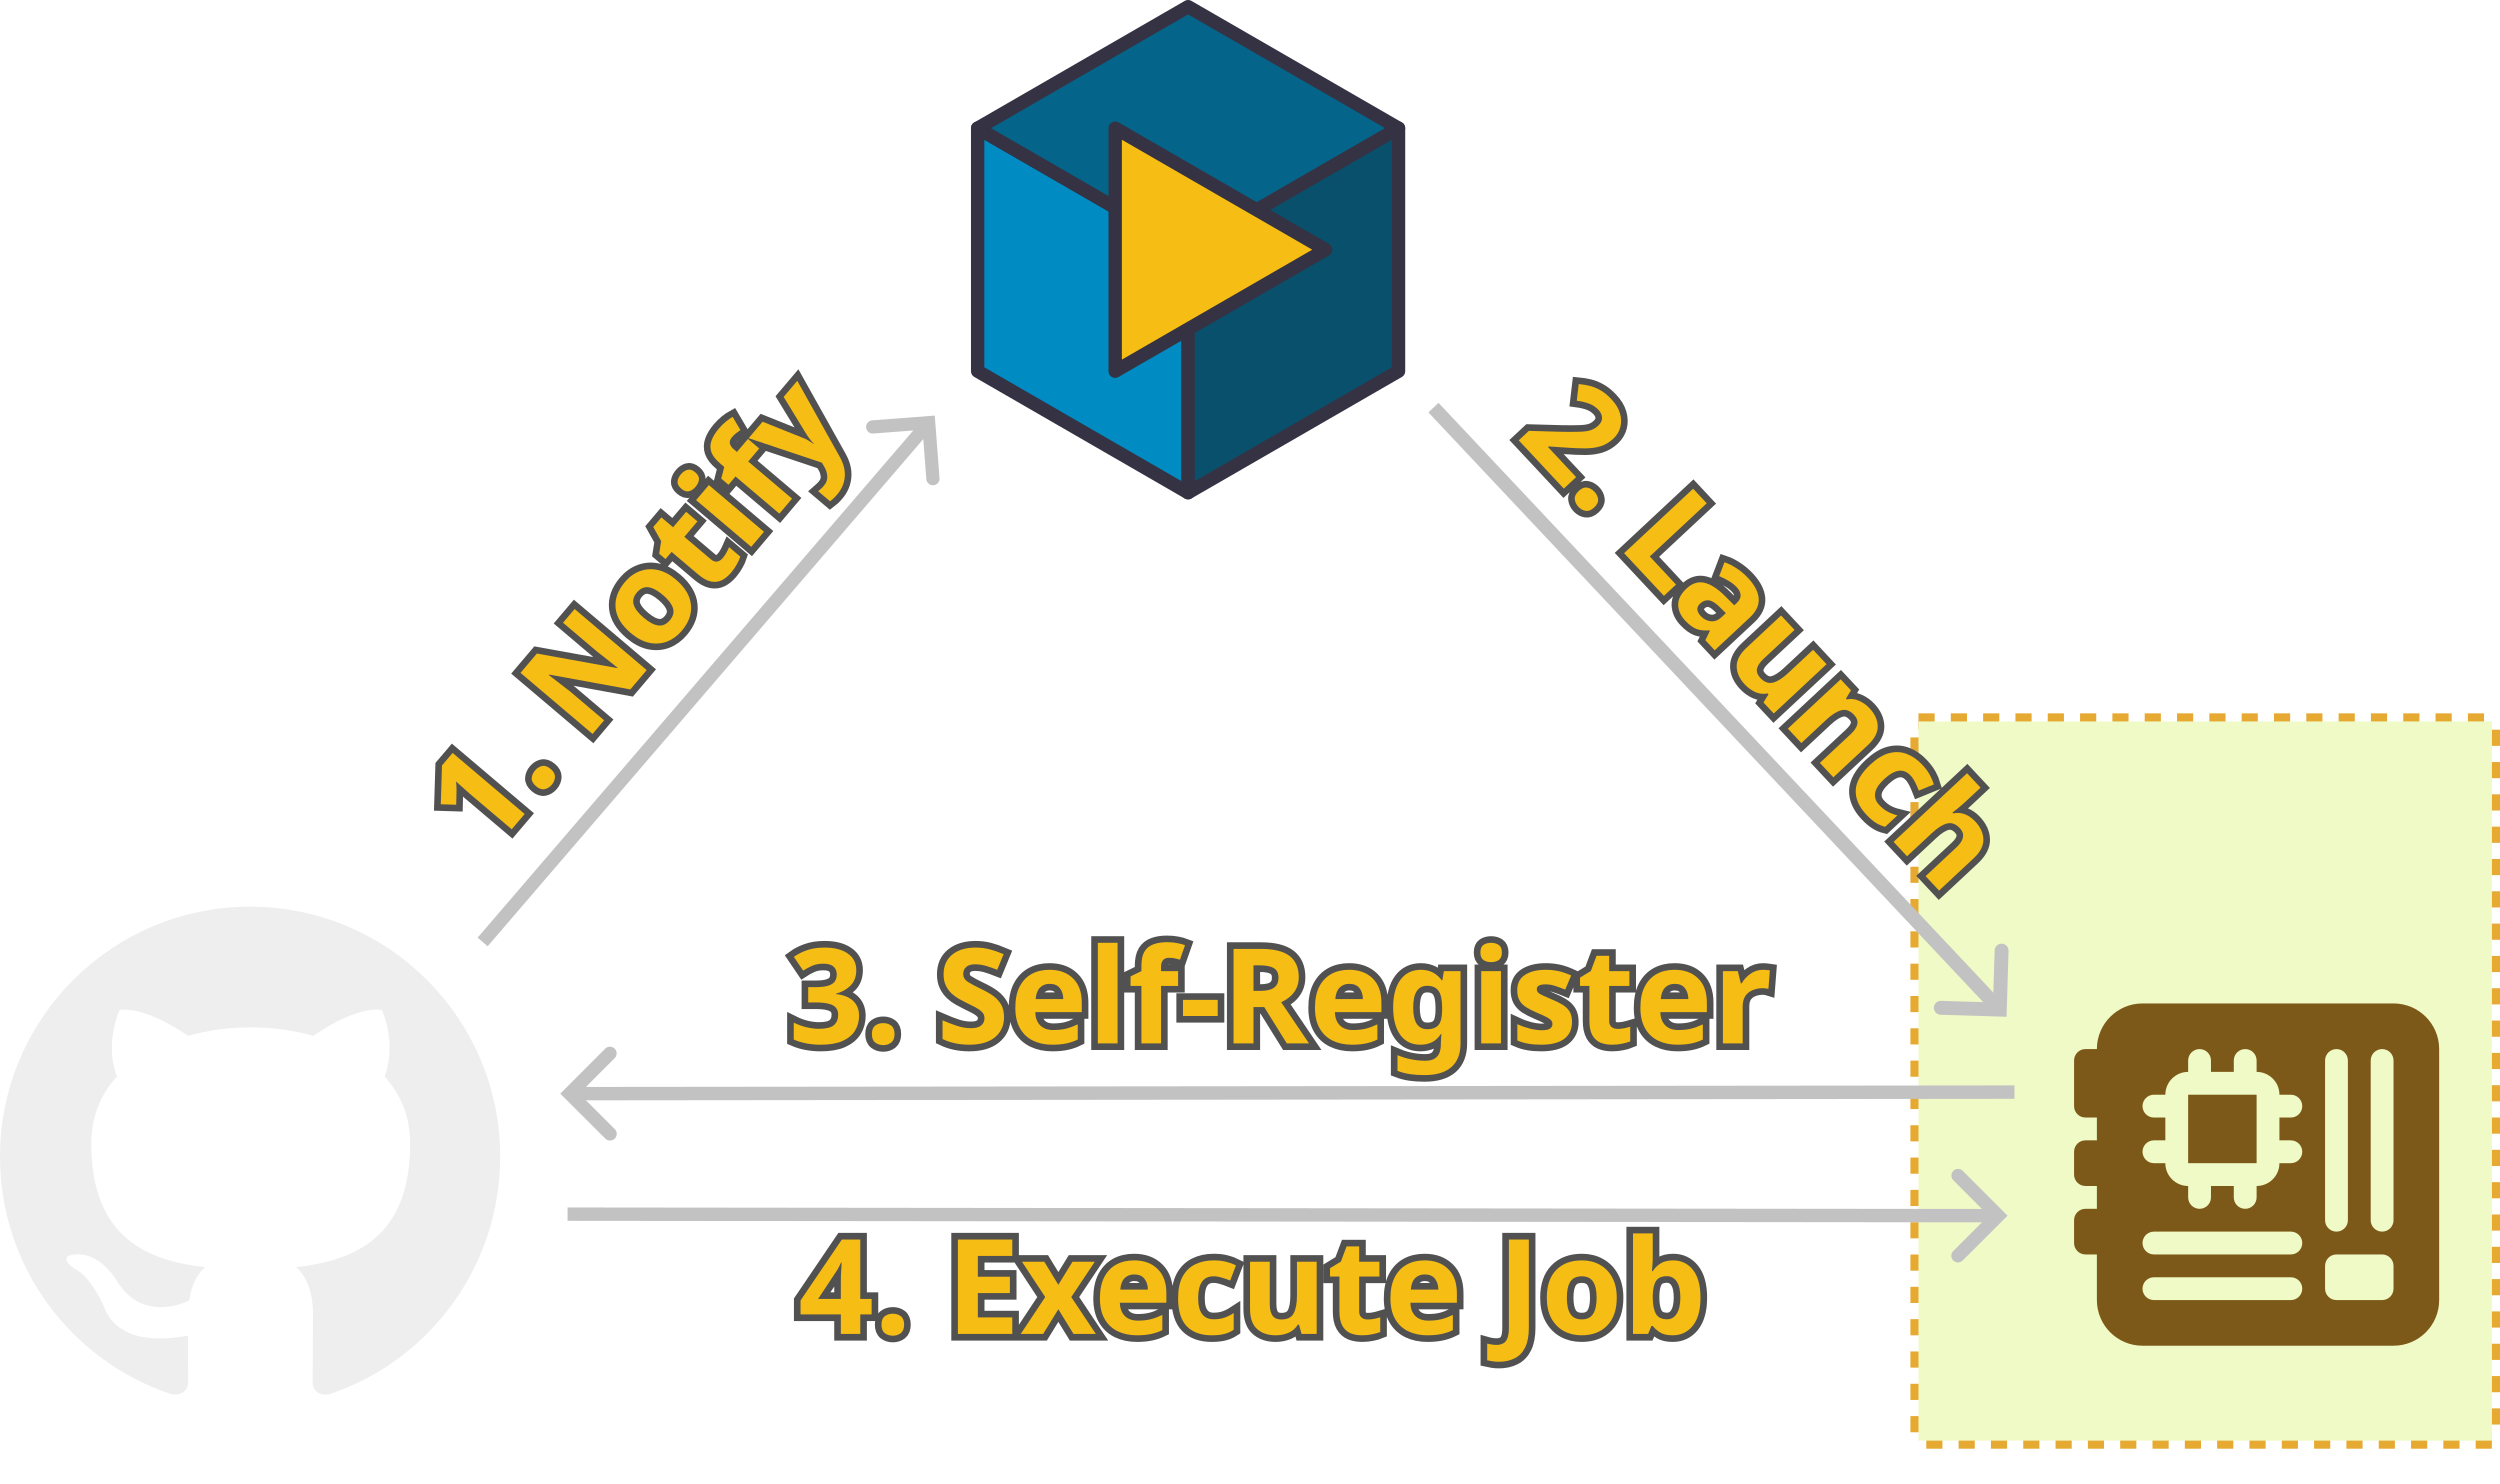
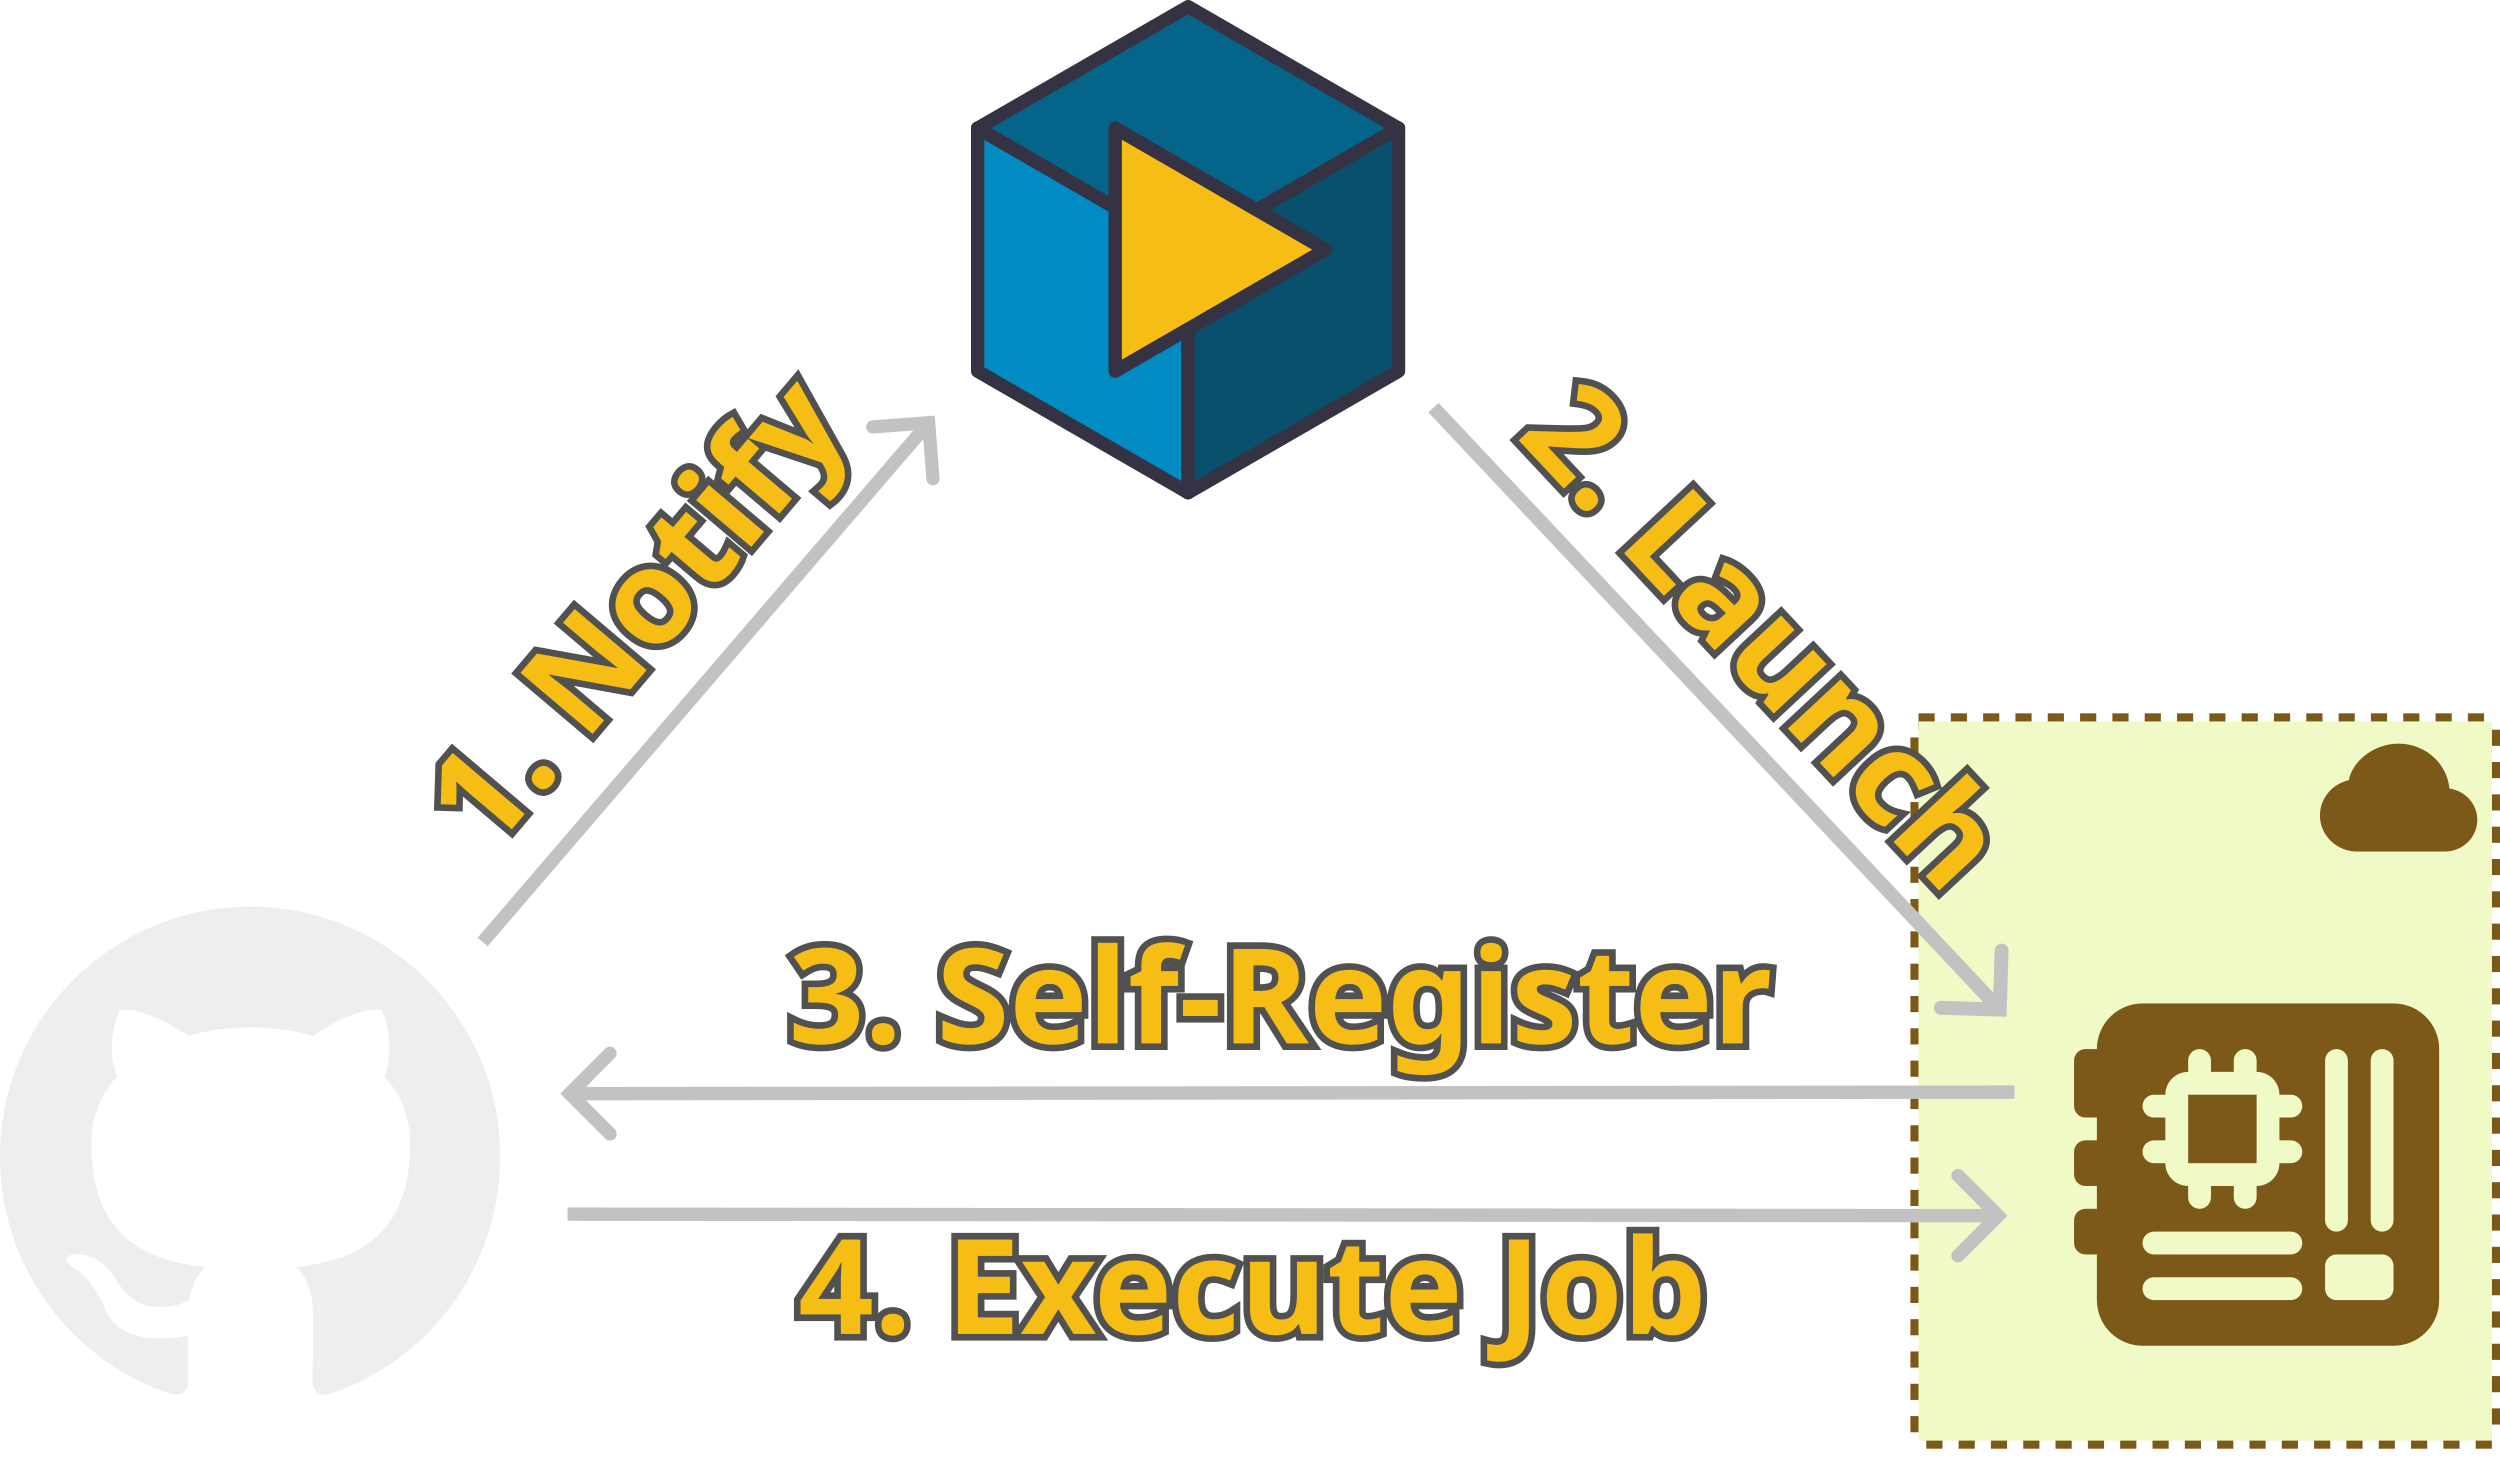
<svg xmlns="http://www.w3.org/2000/svg" width="377.967" height="224.259" viewBox="0 0 377.967 224.259" version="1.1" id="svg5" xml:space="preserve">
  <defs id="defs2">
    <marker style="overflow:visible" id="marker13718" refX="0" refY="0" orient="auto-start-reverse" markerWidth="4.207" markerHeight="7" viewBox="0 0 4.207 7" preserveAspectRatio="xMidYMid">
      <path style="fill:none;stroke:context-stroke;stroke-width:1;stroke-linecap:round" d="M 3,-3 0,0 3,3" id="path13716" transform="rotate(180,0.125,0)" />
    </marker>
    <marker style="overflow:visible" id="marker13564" refX="0" refY="0" orient="auto-start-reverse" markerWidth="4.207" markerHeight="7" viewBox="0 0 4.207 7" preserveAspectRatio="xMidYMid">
      <path style="fill:none;stroke:context-stroke;stroke-width:1;stroke-linecap:round" d="M 3,-3 0,0 3,3" id="path13562" transform="rotate(180,0.125,0)" />
    </marker>
    <marker style="overflow:visible" id="Arrow3" refX="0" refY="0" orient="auto-start-reverse" markerWidth="4.207" markerHeight="7" viewBox="0 0 4.207 7" preserveAspectRatio="xMidYMid">
      <path style="fill:none;stroke:context-stroke;stroke-width:1;stroke-linecap:round" d="M 3,-3 0,0 3,3" id="arrow3" transform="rotate(180,0.125,0)" />
    </marker>
    <marker style="overflow:visible" id="marker13718-6" refX="0" refY="0" orient="auto-start-reverse" markerWidth="4.207" markerHeight="7" viewBox="0 0 4.207 7" preserveAspectRatio="xMidYMid">
      <path style="fill:none;stroke:context-stroke;stroke-width:1;stroke-linecap:round" d="M 3,-3 0,0 3,3" id="path13716-1" transform="rotate(180,0.125,0)" />
    </marker>
  </defs>
  <g id="layer1" transform="translate(-44.22713,-41.89289)">
    <g style="clip-rule:evenodd;fill-rule:evenodd;image-rendering:optimizeQuality;shape-rendering:geometricPrecision;text-rendering:geometricPrecision" id="g2538" transform="matrix(0.00734771,0,0,0.00734771,187.1121,42.90318)">
      <polygon fill="#008bc2" points="670,2500 5000,5000 5000,10000 670,7500 " id="polygon2519" />
      <polygon fill="#056489" points="670,2500 5000,0 9330,2500 5000,5000 " id="polygon2521" />
      <polygon fill="#09506c" points="5000,10000 5000,5000 9330,2500 9330,7500 " id="polygon2523" />
      <polygon fill="#f6bd14" points="7830,5000 3500,2500 3500,7500 " id="polygon2525" />
    </g>
    <g style="fill:#eeeeee;fill-opacity:1" id="g4893" transform="matrix(4.726515,0,0,4.726515,44.22713,178.9737)">
      <path d="M 8,0 C 3.58,0 0,3.58 0,8 c 0,3.54 2.29,6.53 5.47,7.59 0.4,0.07 0.55,-0.17 0.55,-0.38 0,-0.19 -0.01,-0.82 -0.01,-1.49 C 4,14.09 3.48,13.23 3.32,12.78 3.23,12.55 2.84,11.84 2.5,11.65 2.22,11.5 1.82,11.13 2.49,11.12 3.12,11.11 3.57,11.7 3.72,11.94 4.44,13.15 5.59,12.81 6.05,12.6 6.12,12.08 6.33,11.73 6.56,11.53 4.78,11.33 2.92,10.64 2.92,7.58 2.92,6.71 3.23,5.99 3.74,5.43 3.66,5.23 3.38,4.41 3.82,3.31 c 0,0 0.67,-0.21 2.2,0.82 0.64,-0.18 1.32,-0.27 2,-0.27 0.68,0 1.36,0.09 2,0.27 1.53,-1.04 2.2,-0.82 2.2,-0.82 0.44,1.1 0.16,1.92 0.08,2.12 0.51,0.56 0.82,1.27 0.82,2.15 0,3.07 -1.87,3.75 -3.65,3.95 0.29,0.25 0.54,0.73 0.54,1.48 0,1.07 -0.01,1.93 -0.01,2.2 0,0.21 0.15,0.46 0.55,0.38 A 8.01,8.01 0 0 0 16,8 C 16,3.58 12.42,0 8,0" id="path4884" style="fill:#eeeeee;fill-opacity:1" />
    </g>
-     <rect style="fill:#effac6;fill-opacity:1;stroke:#e6a931;stroke-width:2.443;stroke-dasharray:2.443, 2.443;stroke-dashoffset:0;stroke-opacity:1;paint-order:markers stroke fill" id="rect5310" width="86.696" height="108.733" x="334.277" y="150.963" />
+     <rect style="fill:#effac6;fill-opacity:1;stroke:#7d5919;stroke-width:2.443;stroke-dasharray:2.443, 2.443;stroke-dashoffset:0;stroke-opacity:1;paint-order:markers stroke fill" id="rect5310" width="86.696" height="108.733" x="334.277" y="150.963" />
    <g style="fill:#7d5919;fill-opacity:1" id="g10637" transform="matrix(3.449887,0,0,3.449887,357.7977,193.5998)">
      <path d="M 5,7 H 8 V 4 H 5 Z" id="path10625" style="fill:#7d5919;fill-opacity:1" />
      <path d="M 1,2 A 2,2 0 0 1 3,0 h 11 a 2,2 0 0 1 2,2 v 11 a 2,2 0 0 1 -2,2 H 3 A 2,2 0 0 1 1,13 V 11 H 0.5 A 0.5,0.5 0 0 1 0,10.5 v -1 A 0.5,0.5 0 0 1 0.5,9 H 1 V 8 H 0.5 A 0.5,0.5 0 0 1 0,7.5 v -1 A 0.5,0.5 0 0 1 0.5,6 H 1 V 5 H 0.5 A 0.5,0.5 0 0 1 0,4.5 v -2 A 0.5,0.5 0 0 1 0.5,2 Z m 11,0.5 a 0.5,0.5 0 0 0 -1,0 v 7 a 0.5,0.5 0 0 0 1,0 z m 2,0 a 0.5,0.5 0 0 0 -1,0 v 7 a 0.5,0.5 0 0 0 1,0 z M 3.5,10 a 0.5,0.5 0 0 0 0,1 h 6 a 0.5,0.5 0 0 0 0,-1 z m 0,2 a 0.5,0.5 0 0 0 0,1 h 6 a 0.5,0.5 0 0 0 0,-1 z M 4,4 H 3.5 a 0.5,0.5 0 0 0 0,1 H 4 V 6 H 3.5 a 0.5,0.5 0 0 0 0,1 H 4 a 1,1 0 0 0 1,1 v 0.5 a 0.5,0.5 0 0 0 1,0 V 8 h 1 v 0.5 a 0.5,0.5 0 0 0 1,0 V 8 A 1,1 0 0 0 9,7 h 0.5 a 0.5,0.5 0 0 0 0,-1 H 9 V 5 h 0.5 a 0.5,0.5 0 0 0 0,-1 H 9 A 1,1 0 0 0 8,3 V 2.5 a 0.5,0.5 0 0 0 -1,0 V 3 H 6 V 2.5 a 0.5,0.5 0 0 0 -1,0 V 3 A 1,1 0 0 0 4,4 m 7,7.5 v 1 a 0.5,0.5 0 0 0 0.5,0.5 h 2 A 0.5,0.5 0 0 0 14,12.5 v -1 A 0.5,0.5 0 0 0 13.5,11 h -2 A 0.5,0.5 0 0 0 11,11.5" id="path10627" style="fill:#7d5919;fill-opacity:1" />
    </g>
    <path style="display:inline;fill:none;fill-rule:evenodd;stroke:#c2c2c2;stroke-width:2;stroke-linecap:butt;stroke-linejoin:miter;stroke-dasharray:none;stroke-opacity:1;marker-end:url(#Arrow3)" d="m 117.194,184.305 67.111,-78.129" id="path12518" />
    <path style="display:inline;fill:none;fill-rule:evenodd;stroke:#c2c2c2;stroke-width:2.027;stroke-linecap:butt;stroke-linejoin:miter;stroke-dasharray:none;stroke-opacity:1;marker-start:url(#marker13718)" d="m 130.875,207.239 217.91,-0.234" id="path12518-1" />
    <path style="display:inline;fill:none;fill-rule:evenodd;stroke:#c2c2c2;stroke-width:2.02;stroke-linecap:butt;stroke-linejoin:miter;stroke-dasharray:none;stroke-opacity:1;marker-start:url(#marker13718-6)" d="M 345.81,225.69 130.038,225.455" id="path12518-1-5" />
    <path style="display:inline;fill:none;fill-rule:evenodd;stroke:#c2c2c2;stroke-width:2.103;stroke-linecap:butt;stroke-linejoin:miter;stroke-dasharray:none;stroke-opacity:1;marker-end:url(#marker13564)" d="m 260.946,103.519 85.264,90.631" id="path12518-0" />
    <text xml:space="preserve" style="font-style:normal;font-variant:normal;font-weight:bold;font-stretch:normal;font-size:20px;font-family:'Segoe UI';-inkscape-font-specification:'Segoe UI Bold';fill:#f6bd14;fill-opacity:1;stroke:#515151;stroke-width:2;stroke-dasharray:none;stroke-dashoffset:0;stroke-opacity:1;paint-order:markers stroke fill" x="-54.181" y="200.92" id="text13846" transform="rotate(-49.70409)">
      <tspan id="tspan13844" x="-54.181" y="200.92">1. Notify</tspan>
    </text>
    <text xml:space="preserve" style="font-style:normal;font-variant:normal;font-weight:bold;font-stretch:normal;font-size:20px;font-family:'Segoe UI';-inkscape-font-specification:'Segoe UI, Bold';font-variant-ligatures:normal;font-variant-caps:normal;font-variant-numeric:normal;font-variant-east-asian:normal;fill:#f6bd14;fill-opacity:1;stroke:#515151;stroke-width:2;stroke-dasharray:none;stroke-dashoffset:0;stroke-opacity:1;paint-order:markers stroke fill" x="265.359" y="-126.146" id="text13846-9" transform="rotate(46.96733)">
      <tspan id="tspan14562" x="265.359" y="-126.146">2. Launch</tspan>
    </text>
    <text xml:space="preserve" style="font-style:normal;font-variant:normal;font-weight:bold;font-stretch:normal;font-size:20px;font-family:'Segoe UI';-inkscape-font-specification:'Segoe UI, Bold';font-variant-ligatures:normal;font-variant-caps:normal;font-variant-numeric:normal;font-variant-east-asian:normal;fill:#f6bd14;fill-opacity:1;stroke:#515151;stroke-width:2;stroke-dasharray:none;stroke-dashoffset:0;stroke-opacity:1;paint-order:markers stroke fill" x="163.463" y="199.639" id="text13846-9-9">
      <tspan id="tspan14560" x="163.463" y="199.639">3. Self-Register</tspan>
    </text>
    <text xml:space="preserve" style="font-style:normal;font-variant:normal;font-weight:bold;font-stretch:normal;font-size:20px;font-family:'Segoe UI';-inkscape-font-specification:'Segoe UI, Bold';font-variant-ligatures:normal;font-variant-caps:normal;font-variant-numeric:normal;font-variant-east-asian:normal;fill:#f6bd14;fill-opacity:1;stroke:#515151;stroke-width:2;stroke-dasharray:none;stroke-dashoffset:0;stroke-opacity:1;paint-order:markers stroke fill" x="164.914" y="243.572" id="text13846-9-9-3">
      <tspan id="tspan14556" x="164.914" y="243.572">4. Execute Job</tspan>
    </text>
+     <g style="fill:#7d5919;fill-opacity:1" id="g21509" transform="matrix(1.486942,0,0,1.482917,394.9703,151.3555)">
+       <path d="M 4.406,3.342 A 5.53,5.53 0 0 1 8,2 c 2.69,0 4.923,2 5.166,4.579 C 14.758,6.804 16,8.137 16,9.773 16,11.569 14.502,13 12.687,13 H 3.781 C 1.708,13 0,11.366 0,9.318 0,7.555 1.266,6.095 2.942,5.725 3.085,4.862 3.64,4.002 4.406,3.342" id="path21500" style="fill:#7d5919;fill-opacity:1" />
+     </g>
  </g>
  <style type="text/css" id="style2517">
		polygon{stroke-width:275;stroke-linejoin:round;stroke:hsl(247, 15%, 23%)}
	</style>
</svg>
